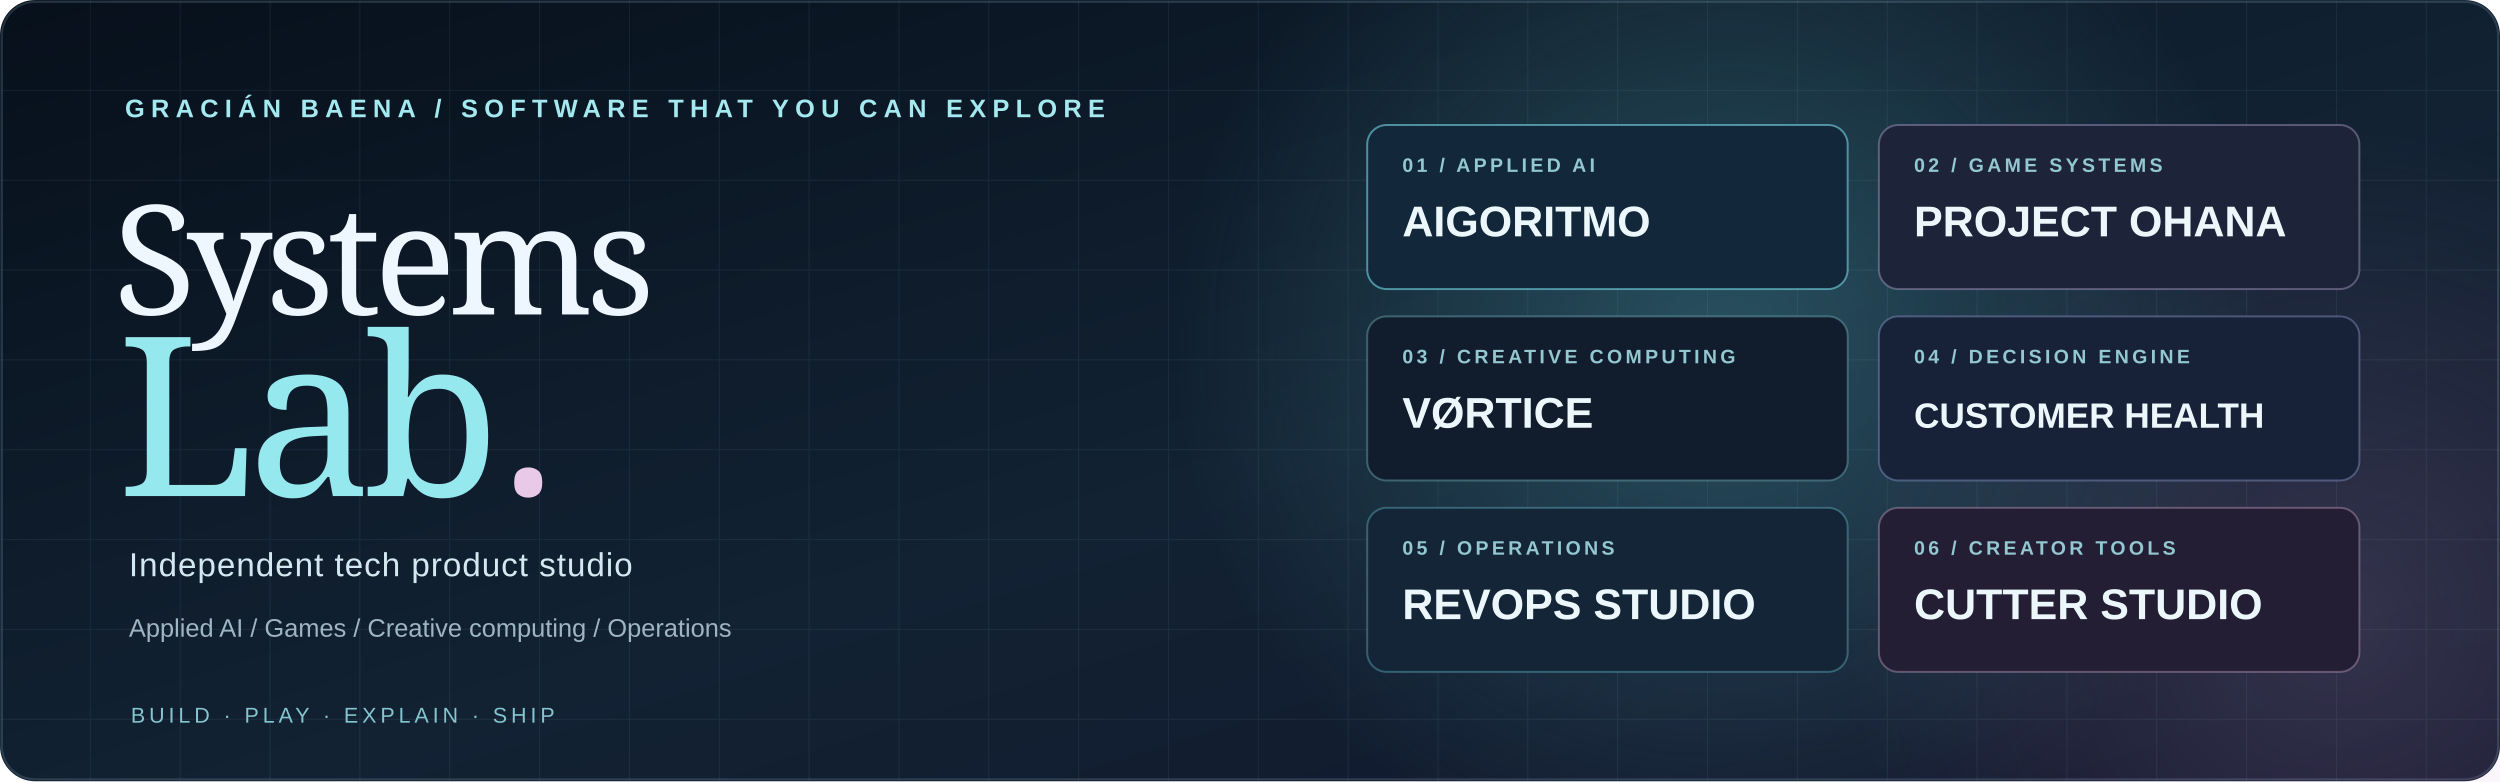
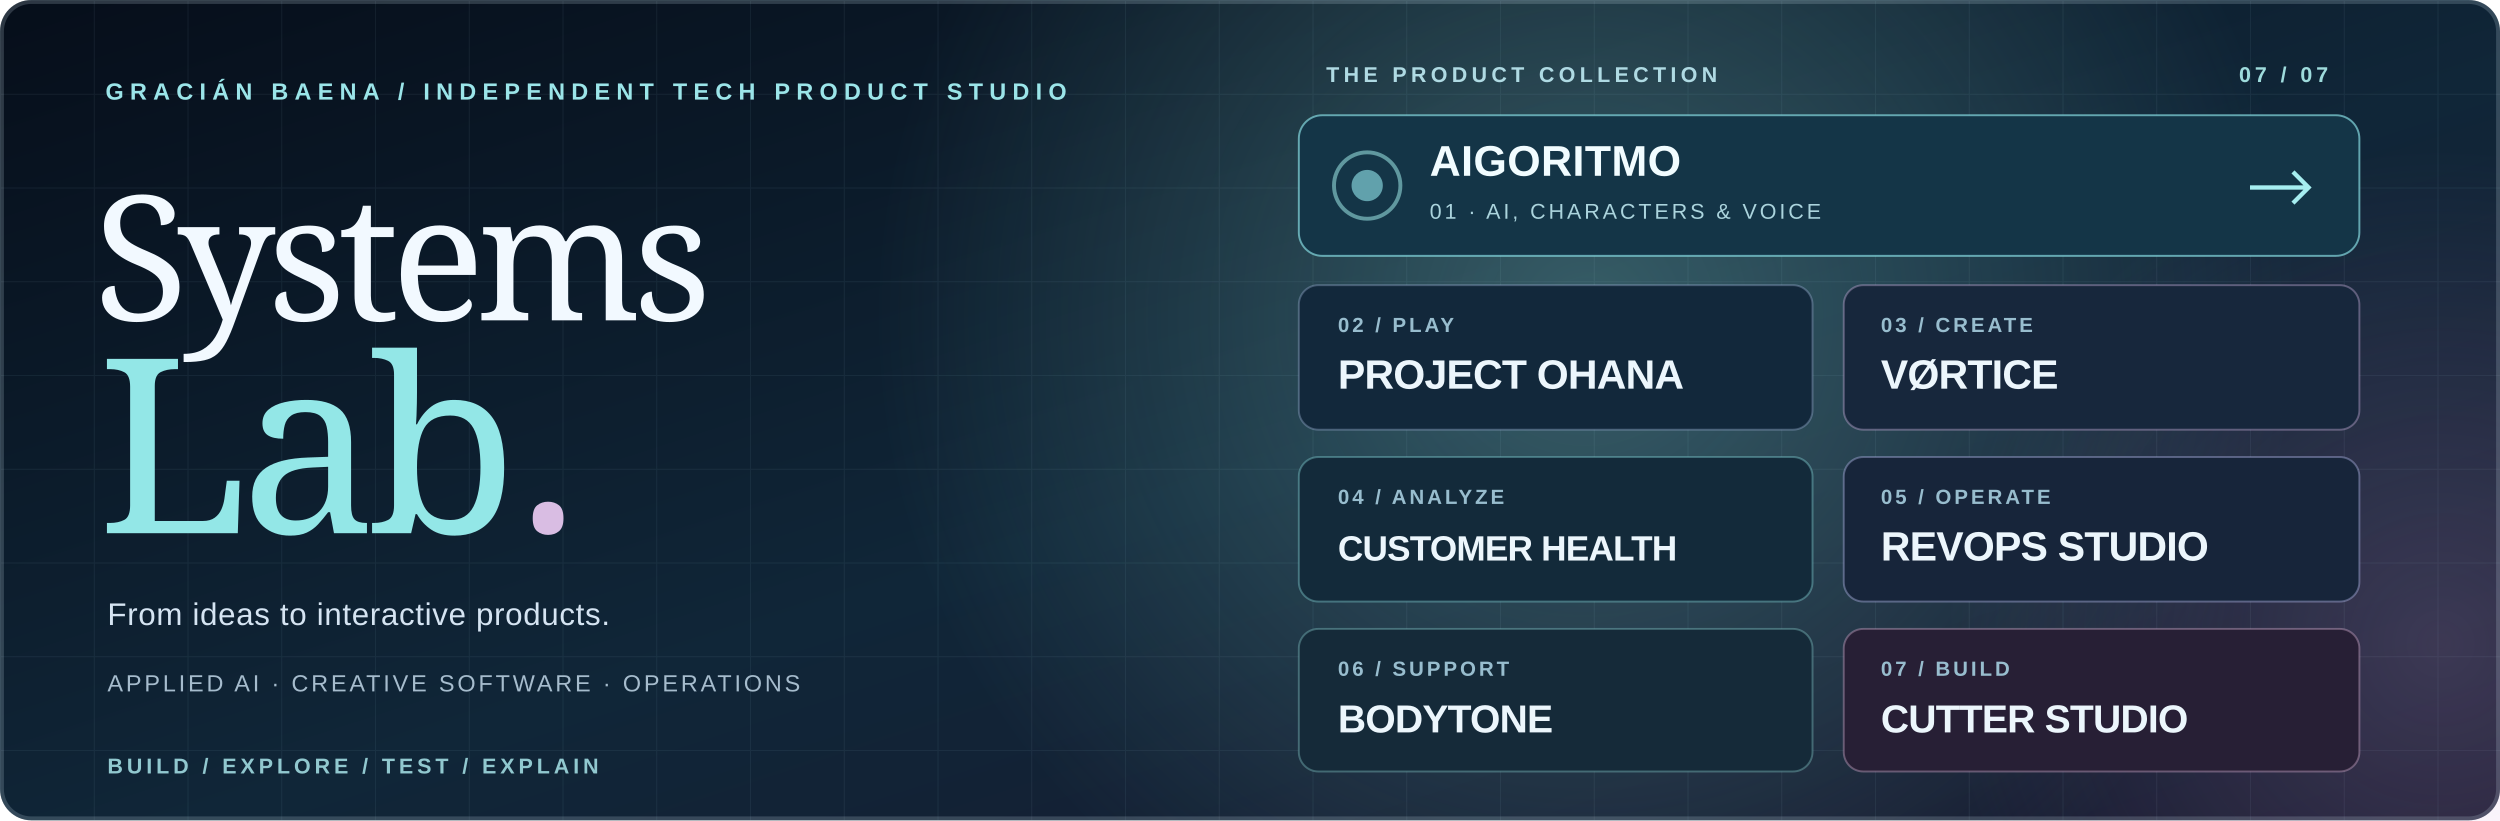
- <svg xmlns="http://www.w3.org/2000/svg" width="1280" height="400" viewBox="0 0 1280 400" role="img" aria-labelledby="title desc">
+ <svg xmlns="http://www.w3.org/2000/svg" viewBox="0 0 1280 420" width="1280" height="420" role="img" aria-labelledby="title description">
  <defs>
-     <linearGradient id="back" x1="0" y1="0" x2="1" y2="1">
-       <stop stop-color="#07101b" />
-       <stop offset=".55" stop-color="#122233" />
-       <stop offset="1" stop-color="#13162c" />
+     <linearGradient id="bg" x1="0" y1="0" x2="1" y2="1">
+       <stop stop-color="#060e1a" />
+       <stop offset=".54" stop-color="#102638" />
+       <stop offset="1" stop-color="#18192f" />
    </linearGradient>
-     <linearGradient id="line" x1="0" y1="0" x2="1" y2="0">
-       <stop stop-color="#61e4ef" />
-       <stop offset="1" stop-color="#c8a9e6" />
+     <linearGradient id="accent" x1="0" y1="0" x2="1" y2="0">
+       <stop stop-color="#8bebeb" />
+       <stop offset=".58" stop-color="#85bded" />
+       <stop offset="1" stop-color="#d7b5dc" />
    </linearGradient>
-     <radialGradient id="glow">
-       <stop stop-color="#6fe3ed" stop-opacity=".24" />
-       <stop offset="1" stop-color="#6fe3ed" stop-opacity="0" />
+     <radialGradient id="orb">
+       <stop stop-color="#9beee5" stop-opacity=".28" />
+       <stop offset="1" stop-color="#9beee5" stop-opacity="0" />
    </radialGradient>
    <radialGradient id="rose">
-       <stop stop-color="#cca6d8" stop-opacity=".18" />
-       <stop offset="1" stop-color="#cca6d8" stop-opacity="0" />
+       <stop stop-color="#d4a9df" stop-opacity=".2" />
+       <stop offset="1" stop-color="#d4a9df" stop-opacity="0" />
    </radialGradient>
-     <pattern id="grid" width="46" height="46" patternUnits="userSpaceOnUse">
-       <path d="M 46 0 L 0 0 0 46" fill="none" stroke="#a2d6ef" stroke-opacity=".07" stroke-width="1" />
+     <pattern id="grid" width="48" height="48" patternUnits="userSpaceOnUse">
+       <path d="M48 0H0V48" fill="none" stroke="#bdedfc" stroke-opacity=".06" />
    </pattern>
  </defs>
-   <rect width="1280" height="400" rx="18" fill="url(#back)" />
-   <rect width="1280" height="400" rx="18" fill="url(#grid)" />
-   <circle cx="880" cy="175" r="280" fill="url(#glow)" />
-   <circle cx="1200" cy="320" r="255" fill="url(#rose)" />
-   <path d="M62 82h452" stroke="url(#line)" stroke-width="2" stroke-opacity=".8" />
+   <rect width="1280" height="420" rx="16" fill="url(#bg)" />
+   <rect width="1280" height="420" rx="16" fill="url(#grid)" />
+   <circle cx="812" cy="162" r="365" fill="url(#orb)" />
+   <circle cx="1250" cy="330" r="255" fill="url(#rose)" />
+   <path d="M50 70H535" stroke="url(#accent)" stroke-width="1.5" stroke-opacity=".9" />
  <g font-family="Arial,Helvetica,sans-serif">
-     <text x="64" y="60" fill="#a4e9f0" font-size="13" font-weight="700" letter-spacing="3.2">GRACIÁN BAENA  /  SOFTWARE THAT YOU CAN EXPLORE</text>
-     <text x="58" y="161" fill="#eef7ff" font-family="Georgia,serif" font-size="78" letter-spacing="-3.5">Systems</text>
-     <text x="60" y="254" fill="#96e8ef" font-family="Georgia,serif" font-size="114" letter-spacing="-4.5">Lab<tspan fill="#e8c9e7">.</tspan>
+     <text x="54" y="51" fill="#9be5e9" font-size="12" font-weight="750" letter-spacing="3.2">GRACIÁN BAENA  /  INDEPENDENT TECH PRODUCT STUDIO</text>
+     <text x="48" y="164" font-family="Georgia,serif" font-size="89" letter-spacing="-4" fill="#f2f9ff">Systems</text>
+     <text x="50" y="273" font-family="Georgia,serif" font-size="125" letter-spacing="-5" fill="#93e7e7">Lab<tspan fill="#d9bde3">.</tspan>
    </text>
-     <text x="66" y="295" fill="#d4e8f1" font-size="17" letter-spacing=".5">Independent tech product studio</text>
-     <text x="66" y="326" fill="#9eb5c6" font-size="13">Applied AI   /   Games   /   Creative computing   /   Operations</text>
-     <text x="67" y="370" fill="#84c5d0" font-size="11" letter-spacing="2">BUILD  ·  PLAY  ·  EXPLAIN  ·  SHIP</text>
+     <text x="55" y="320" font-size="16" fill="#d5e4f2" letter-spacing=".35">From ideas to interactive products.</text>
+     <text x="55" y="354" font-size="12" fill="#a6bccd" letter-spacing="1.45">APPLIED AI  ·  CREATIVE SOFTWARE  ·  OPERATIONS</text>
+     <text x="55" y="396" font-size="11" font-weight="750" fill="#91c8cf" letter-spacing="2">BUILD  /  EXPLORE  /  TEST  /  EXPLAIN</text>
  </g>
  <g font-family="Arial,Helvetica,sans-serif">
-     <rect x="700" y="64" width="246" height="84" rx="10" fill="#12283a" stroke="#6dcbd8" stroke-opacity=".64" />
-     <rect x="962" y="64" width="246" height="84" rx="10" fill="#1d243a" stroke="#cfb7e6" stroke-opacity=".36" />
-     <rect x="700" y="162" width="246" height="84" rx="10" fill="#111c2c" stroke="#85cbd4" stroke-opacity=".36" />
-     <rect x="962" y="162" width="246" height="84" rx="10" fill="#172238" stroke="#9ca8dd" stroke-opacity=".38" />
-     <rect x="700" y="260" width="246" height="84" rx="10" fill="#152538" stroke="#6dcbd8" stroke-opacity=".36" />
-     <rect x="962" y="260" width="246" height="84" rx="10" fill="#231e33" stroke="#d4adca" stroke-opacity=".38" />
-     <g font-size="10" font-weight="700" letter-spacing="1.7" fill="#93c7d1">
-       <text x="718" y="88">01  /  APPLIED AI</text>
-       <text x="980" y="88">02  /  GAME SYSTEMS</text>
-       <text x="718" y="186">03  /  CREATIVE COMPUTING</text>
-       <text x="980" y="186">04  /  DECISION ENGINE</text>
-       <text x="718" y="284">05  /  OPERATIONS</text>
-       <text x="980" y="284">06  /  CREATOR TOOLS</text>
+     <text x="679" y="42" fill="#afdae3" font-size="11" font-weight="750" letter-spacing="2.2">THE PRODUCT COLLECTION</text>
+     <text x="1192" y="42" fill="#9edbdc" font-size="11" font-weight="750" text-anchor="end" letter-spacing="2">07 / 07</text>
+     <rect x="665" y="59" width="543" height="72" rx="12" fill="#143547" stroke="#88dce2" stroke-opacity=".68" />
+     <circle cx="700" cy="95" r="17" fill="none" stroke="#9fe9e7" stroke-opacity=".55" stroke-width="2" />
+     <circle cx="700" cy="95" r="8" fill="#8bdce2" fill-opacity=".65" />
+     <text x="732" y="90" fill="#f1fcff" font-size="22" font-weight="750" letter-spacing=".2">AIGORITMO</text>
+     <text x="732" y="112" fill="#abd4dd" font-size="11" letter-spacing="1.5">01  ·  AI, CHARACTERS &amp; VOICE</text>
+     <path d="M1152 96h30m-8-8 8 8-8 8" stroke="#a6eef0" stroke-width="2.2" fill="none" />
+   </g>
+   <g font-family="Arial,Helvetica,sans-serif">
+     <rect x="665" y="146" width="263" height="74" rx="10" fill="#12283b" stroke="#a7badf" stroke-opacity=".35" />
+     <rect x="944" y="146" width="264" height="74" rx="10" fill="#17273c" stroke="#d1b5e2" stroke-opacity=".38" />
+     <rect x="665" y="234" width="263" height="74" rx="10" fill="#132a3a" stroke="#85d6d8" stroke-opacity=".4" />
+     <rect x="944" y="234" width="264" height="74" rx="10" fill="#17253a" stroke="#b7bded" stroke-opacity=".4" />
+     <rect x="665" y="322" width="263" height="73" rx="10" fill="#152a39" stroke="#86cbcc" stroke-opacity=".38" />
+     <rect x="944" y="322" width="264" height="73" rx="10" fill="#271f35" stroke="#d5afd0" stroke-opacity=".39" />
+     <g font-size="10.5" font-weight="750" letter-spacing="1.5" fill="#98bdce">
+       <text x="685" y="170">02 / PLAY</text>
+       <text x="963" y="170">03 / CREATE</text>
+       <text x="685" y="258">04 / ANALYZE</text>
+       <text x="963" y="258">05 / OPERATE</text>
+       <text x="685" y="346">06 / SUPPORT</text>
+       <text x="963" y="346">07 / BUILD</text>
    </g>
-     <g font-size="22" font-weight="700" fill="#ecf7fc">
-       <text x="718" y="121">AIGORITMO</text>
-       <text x="980" y="121">PROJECT OHANA</text>
-       <text x="718" y="219">VØRTICE</text>
-       <text x="980" y="219" font-size="18">CUSTOMER HEALTH</text>
-       <text x="718" y="317">REVOPS STUDIO</text>
-       <text x="980" y="317">CUTTER STUDIO</text>
+     <g font-size="21" font-weight="750" fill="#ecf6fc" letter-spacing="-.4">
+       <text x="685" y="199">PROJECT OHANA</text>
+       <text x="963" y="199">VØRTICE</text>
+       <text x="685" y="287" font-size="18">CUSTOMER HEALTH</text>
+       <text x="963" y="287">REVOPS STUDIO</text>
+       <text x="685" y="375" font-size="20">BODYTONE</text>
+       <text x="963" y="375" font-size="20">CUTTER STUDIO</text>
    </g>
  </g>
-   <rect x="1" y="1" width="1278" height="398" rx="17" stroke="#c0e5ff" stroke-opacity=".16" fill="none" />
+   <rect x="1" y="1" width="1278" height="418" rx="15" fill="none" stroke="#d2e8f5" stroke-opacity=".19" stroke-width="2" />
</svg>
